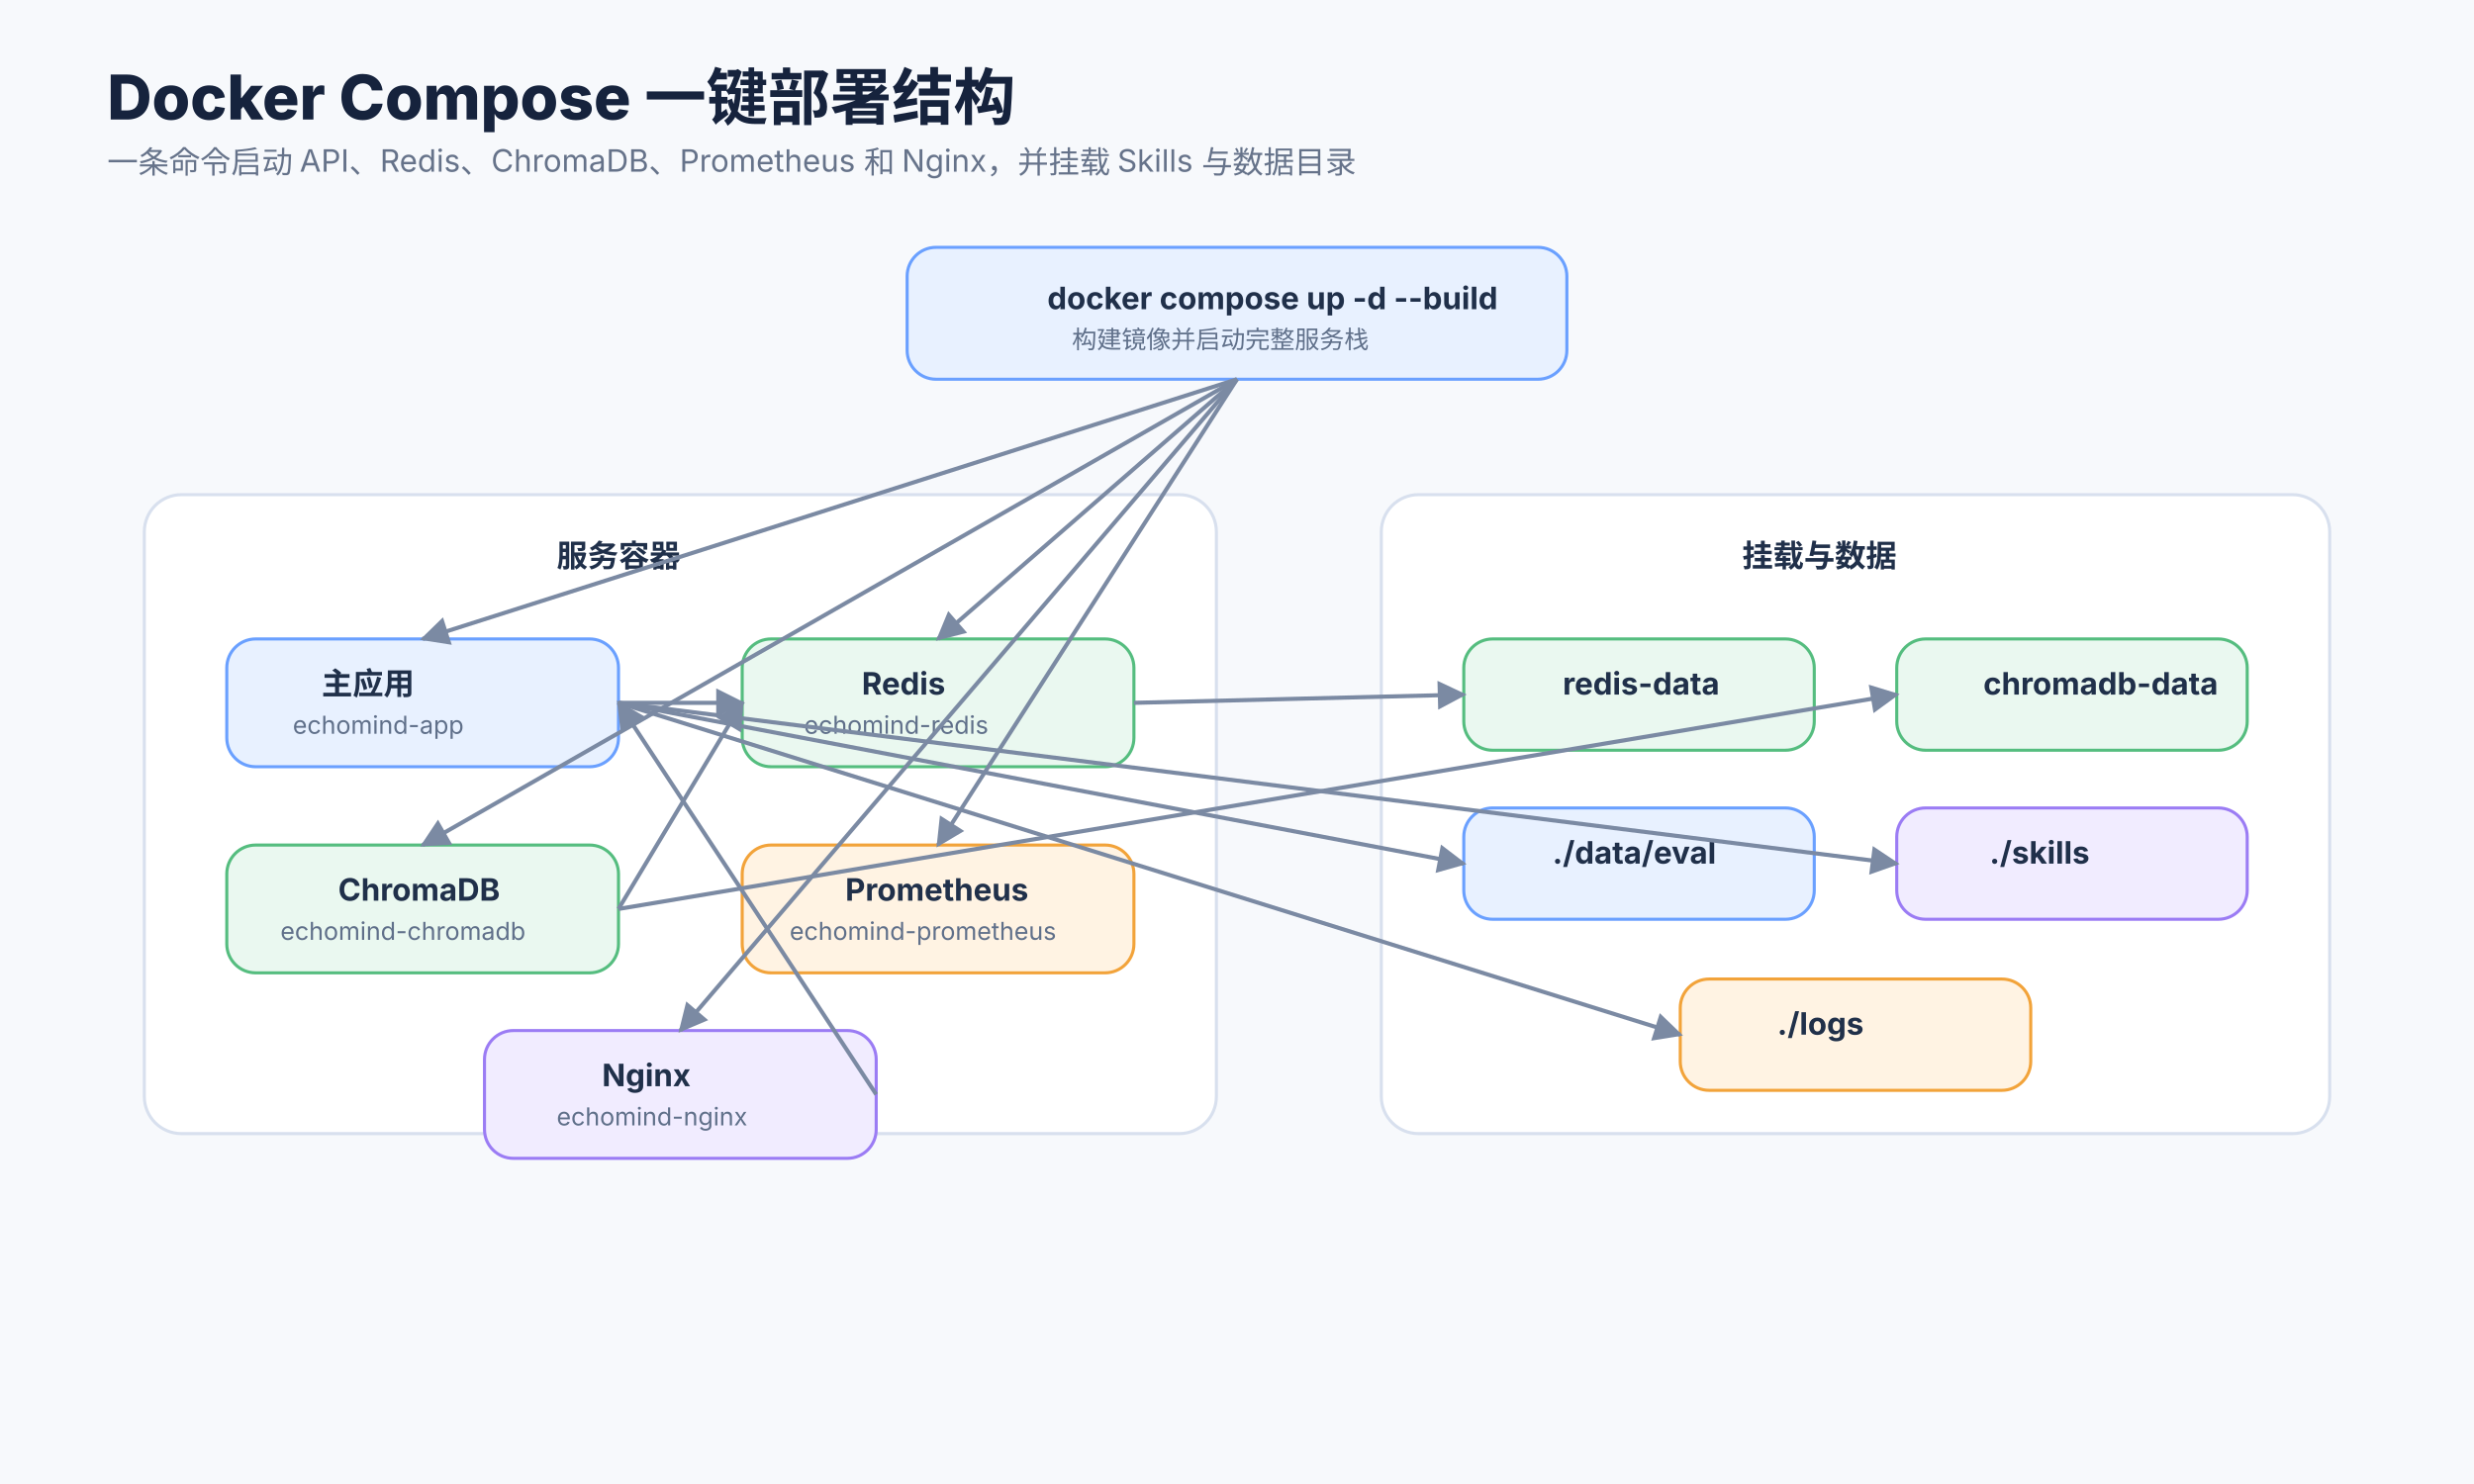
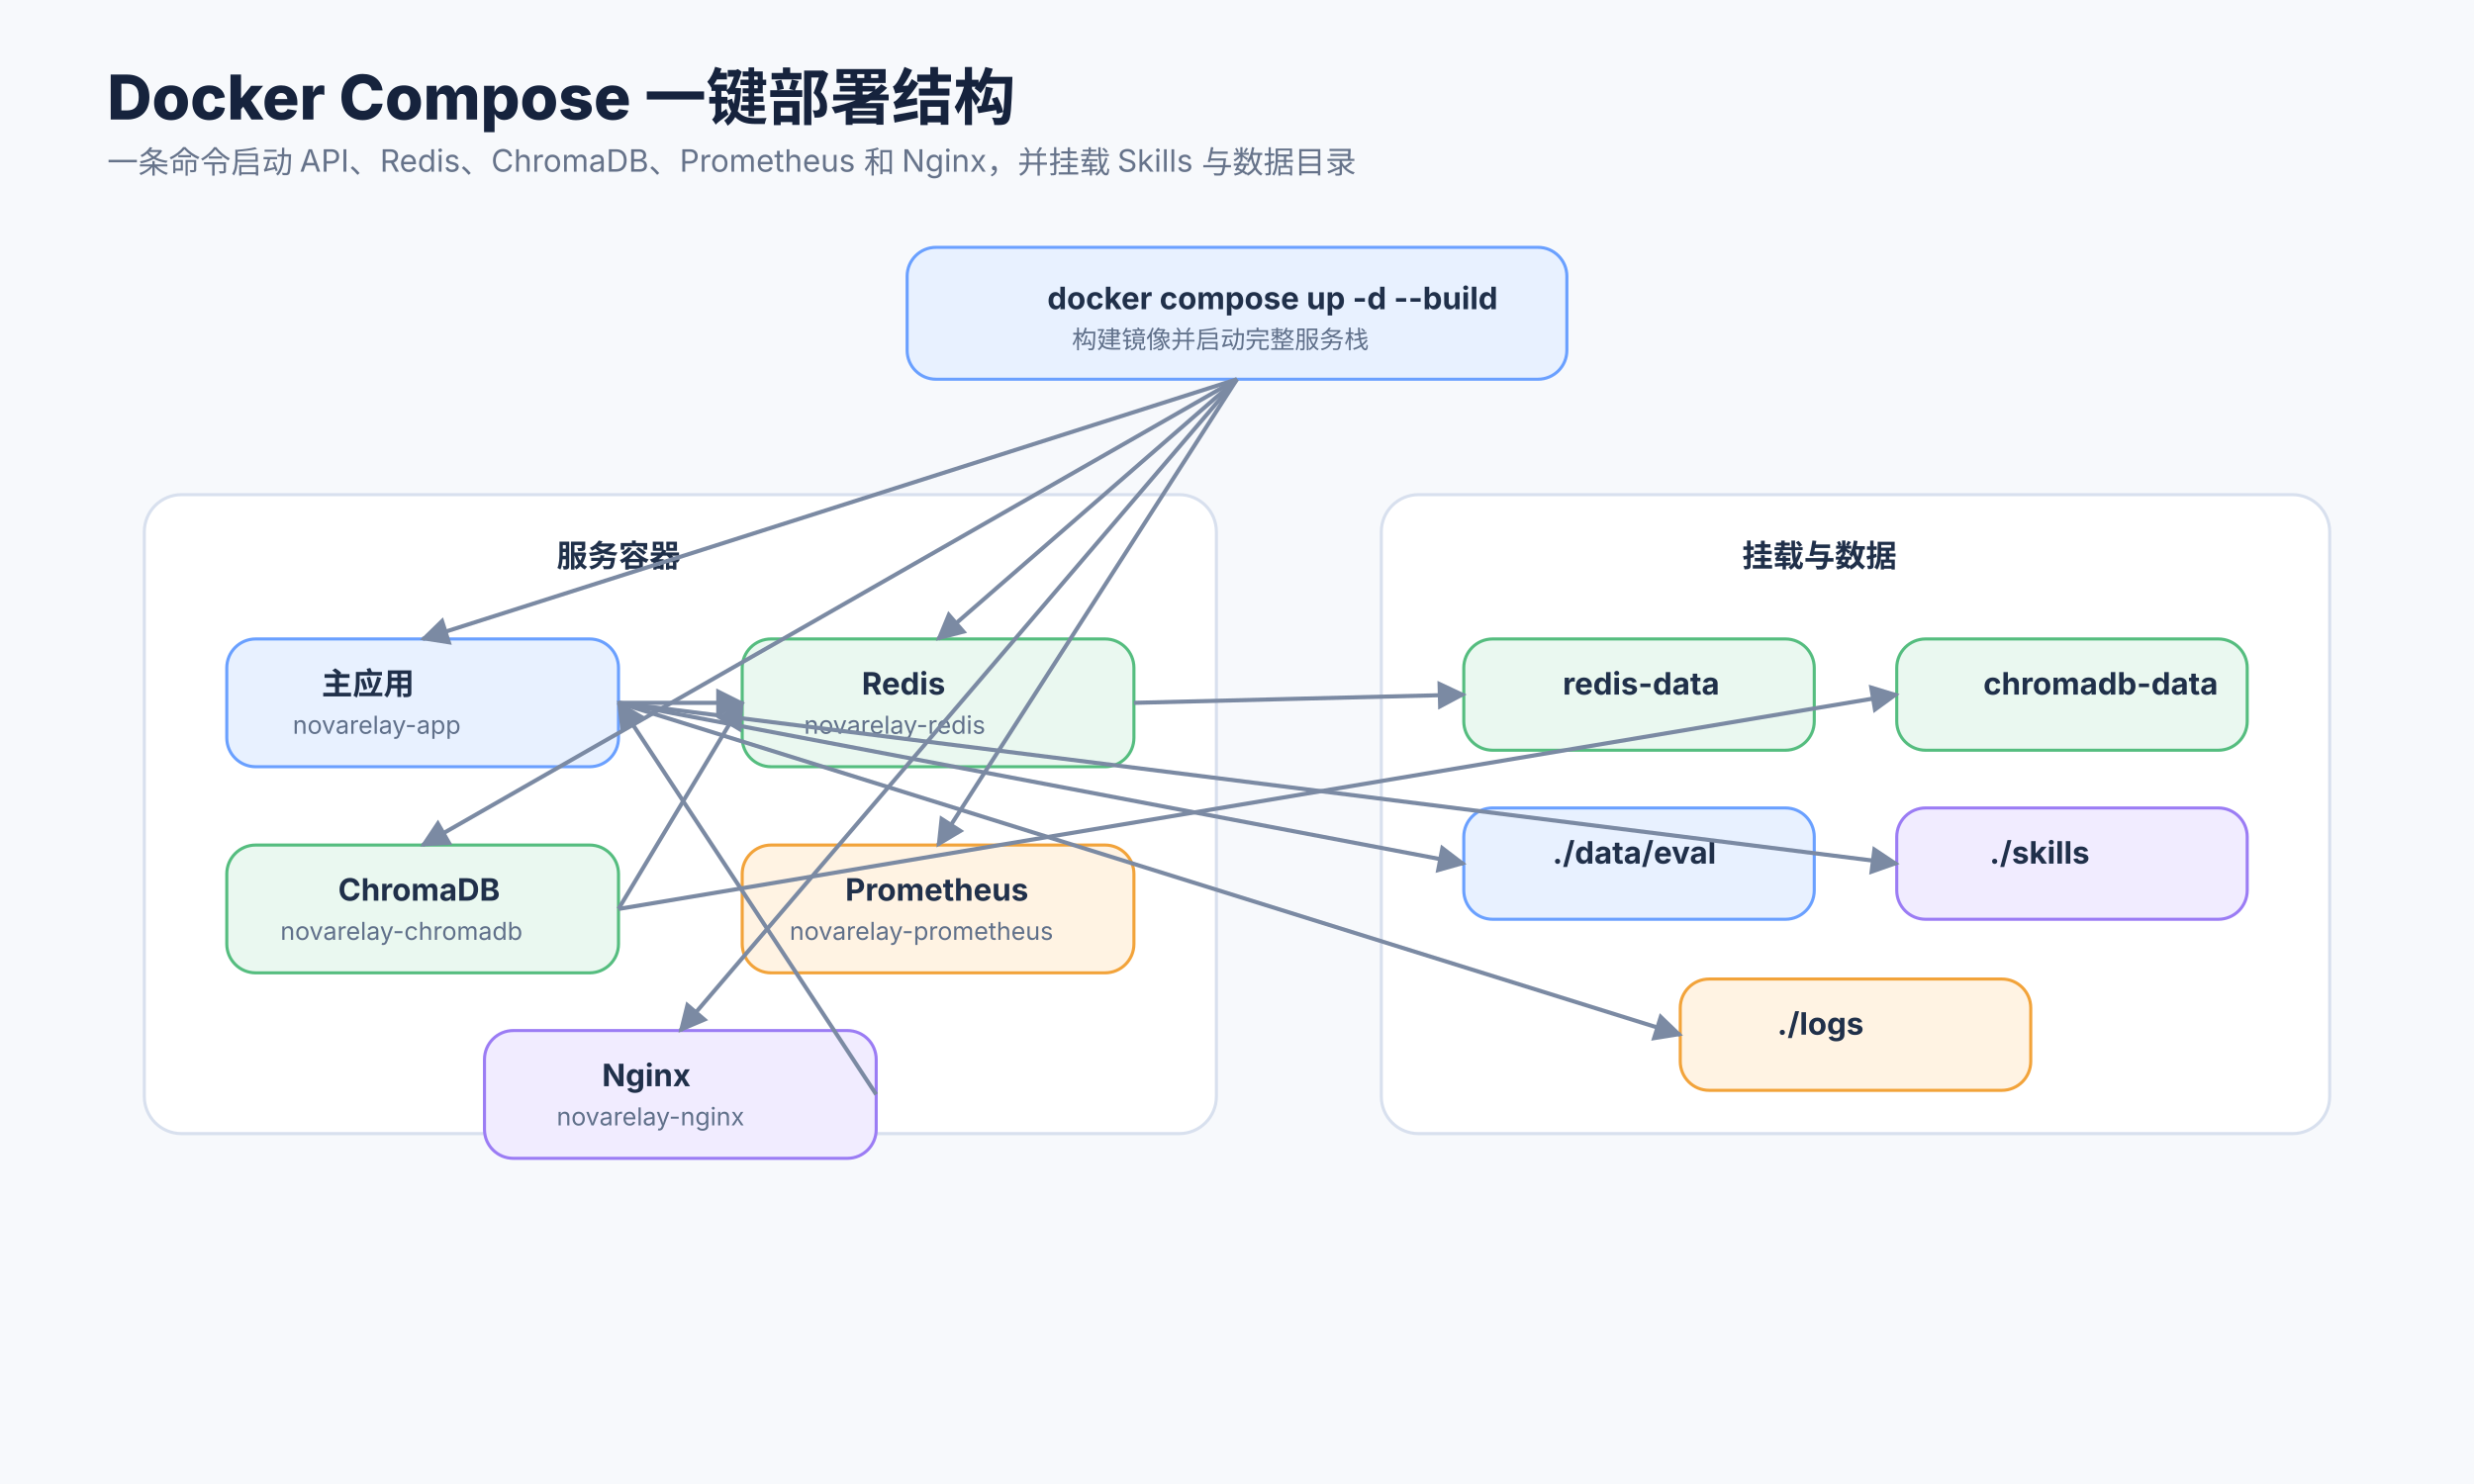
<svg xmlns="http://www.w3.org/2000/svg" width="1200" height="720" viewBox="0 0 1200 720">
  <defs>
    <style>
      .bg { fill: #f7f9fc; }
      .title { font: 800 30px -apple-system, BlinkMacSystemFont, "PingFang SC", "Microsoft YaHei", sans-serif; fill: #16233d; }
      .subtitle { font: 400 15px -apple-system, BlinkMacSystemFont, "PingFang SC", "Microsoft YaHei", sans-serif; fill: #66738a; }
      .panel { fill: #ffffff; stroke: #d8e0ee; stroke-width: 1.5; rx: 18; }
      .box { fill: #ffffff; stroke: #cfd8e8; stroke-width: 1.5; rx: 14; }
      .blue { fill: #e8f1ff; stroke: #6aa0ff; }
      .green { fill: #eaf8f0; stroke: #55bd7f; }
      .orange { fill: #fff3e3; stroke: #f2a33a; }
      .purple { fill: #f1ecff; stroke: #9b7cf4; }
      .label { font: 700 15px -apple-system, BlinkMacSystemFont, "PingFang SC", "Microsoft YaHei", sans-serif; fill: #20304a; }
      .small { font: 400 12px -apple-system, BlinkMacSystemFont, "PingFang SC", "Microsoft YaHei", sans-serif; fill: #60708a; }
      .arrow { stroke: #7b8aa3; stroke-width: 2; fill: none; marker-end: url(#arrow); }
    </style>
    <marker id="arrow" viewBox="0 0 10 10" refX="9" refY="5" markerWidth="7" markerHeight="7" orient="auto-start-reverse">
      <path d="M 0 0 L 10 5 L 0 10 z" fill="#7b8aa3" />
    </marker>
  </defs>
  <rect class="bg" width="1200" height="720" />
  <text class="title" x="52" y="58">Docker Compose 一键部署结构</text>
  <text class="subtitle" x="52" y="84">一条命令启动 API、Redis、ChromaDB、Prometheus 和 Nginx，并挂载 Skills 与数据目录</text>
  <rect class="box blue" x="440" y="120" width="320" height="64" />
  <text class="label" x="508" y="150">docker compose up -d --build</text>
  <text class="small" x="520" y="169">构建镜像并启动完整服务栈</text>
  <rect class="panel" x="70" y="240" width="520" height="310" />
  <text class="label" x="270" y="275">服务容器</text>
  <rect class="box blue" x="110" y="310" width="190" height="62" />
  <text class="label" x="156" y="337">主应用</text>
-   <text class="small" x="142" y="356">echomind-app</text>
+   <text class="small" x="142" y="356">novarelay-app</text>
  <rect class="box green" x="360" y="310" width="190" height="62" />
  <text class="label" x="418" y="337">Redis</text>
-   <text class="small" x="390" y="356">echomind-redis</text>
+   <text class="small" x="390" y="356">novarelay-redis</text>
  <rect class="box green" x="110" y="410" width="190" height="62" />
  <text class="label" x="164" y="437">ChromaDB</text>
-   <text class="small" x="136" y="456">echomind-chromadb</text>
+   <text class="small" x="136" y="456">novarelay-chromadb</text>
  <rect class="box orange" x="360" y="410" width="190" height="62" />
  <text class="label" x="410" y="437">Prometheus</text>
-   <text class="small" x="383" y="456">echomind-prometheus</text>
+   <text class="small" x="383" y="456">novarelay-prometheus</text>
  <rect class="box purple" x="235" y="500" width="190" height="62" />
  <text class="label" x="292" y="527">Nginx</text>
-   <text class="small" x="270" y="546">echomind-nginx</text>
+   <text class="small" x="270" y="546">novarelay-nginx</text>
  <rect class="panel" x="670" y="240" width="460" height="310" />
  <text class="label" x="845" y="275">挂载与数据</text>
  <rect class="box green" x="710" y="310" width="170" height="54" />
  <text class="label" x="758" y="337">redis-data</text>
  <rect class="box green" x="920" y="310" width="170" height="54" />
  <text class="label" x="962" y="337">chromadb-data</text>
  <rect class="box blue" x="710" y="392" width="170" height="54" />
  <text class="label" x="753" y="419">./data/eval</text>
  <rect class="box purple" x="920" y="392" width="170" height="54" />
  <text class="label" x="965" y="419">./skills</text>
  <rect class="box orange" x="815" y="475" width="170" height="54" />
  <text class="label" x="862" y="502">./logs</text>
  <path class="arrow" d="M600 184 L205 310" />
  <path class="arrow" d="M600 184 L455 310" />
  <path class="arrow" d="M600 184 L205 410" />
  <path class="arrow" d="M600 184 L455 410" />
  <path class="arrow" d="M600 184 L330 500" />
  <path class="arrow" d="M300 341 L360 341" />
  <path class="arrow" d="M300 441 L360 341" />
  <path class="arrow" d="M425 531 L300 341" />
  <path class="arrow" d="M550 341 L710 337" />
  <path class="arrow" d="M300 441 L920 337" />
  <path class="arrow" d="M300 341 L710 419" />
  <path class="arrow" d="M300 341 L920 419" />
  <path class="arrow" d="M300 341 L815 502" />
</svg>
